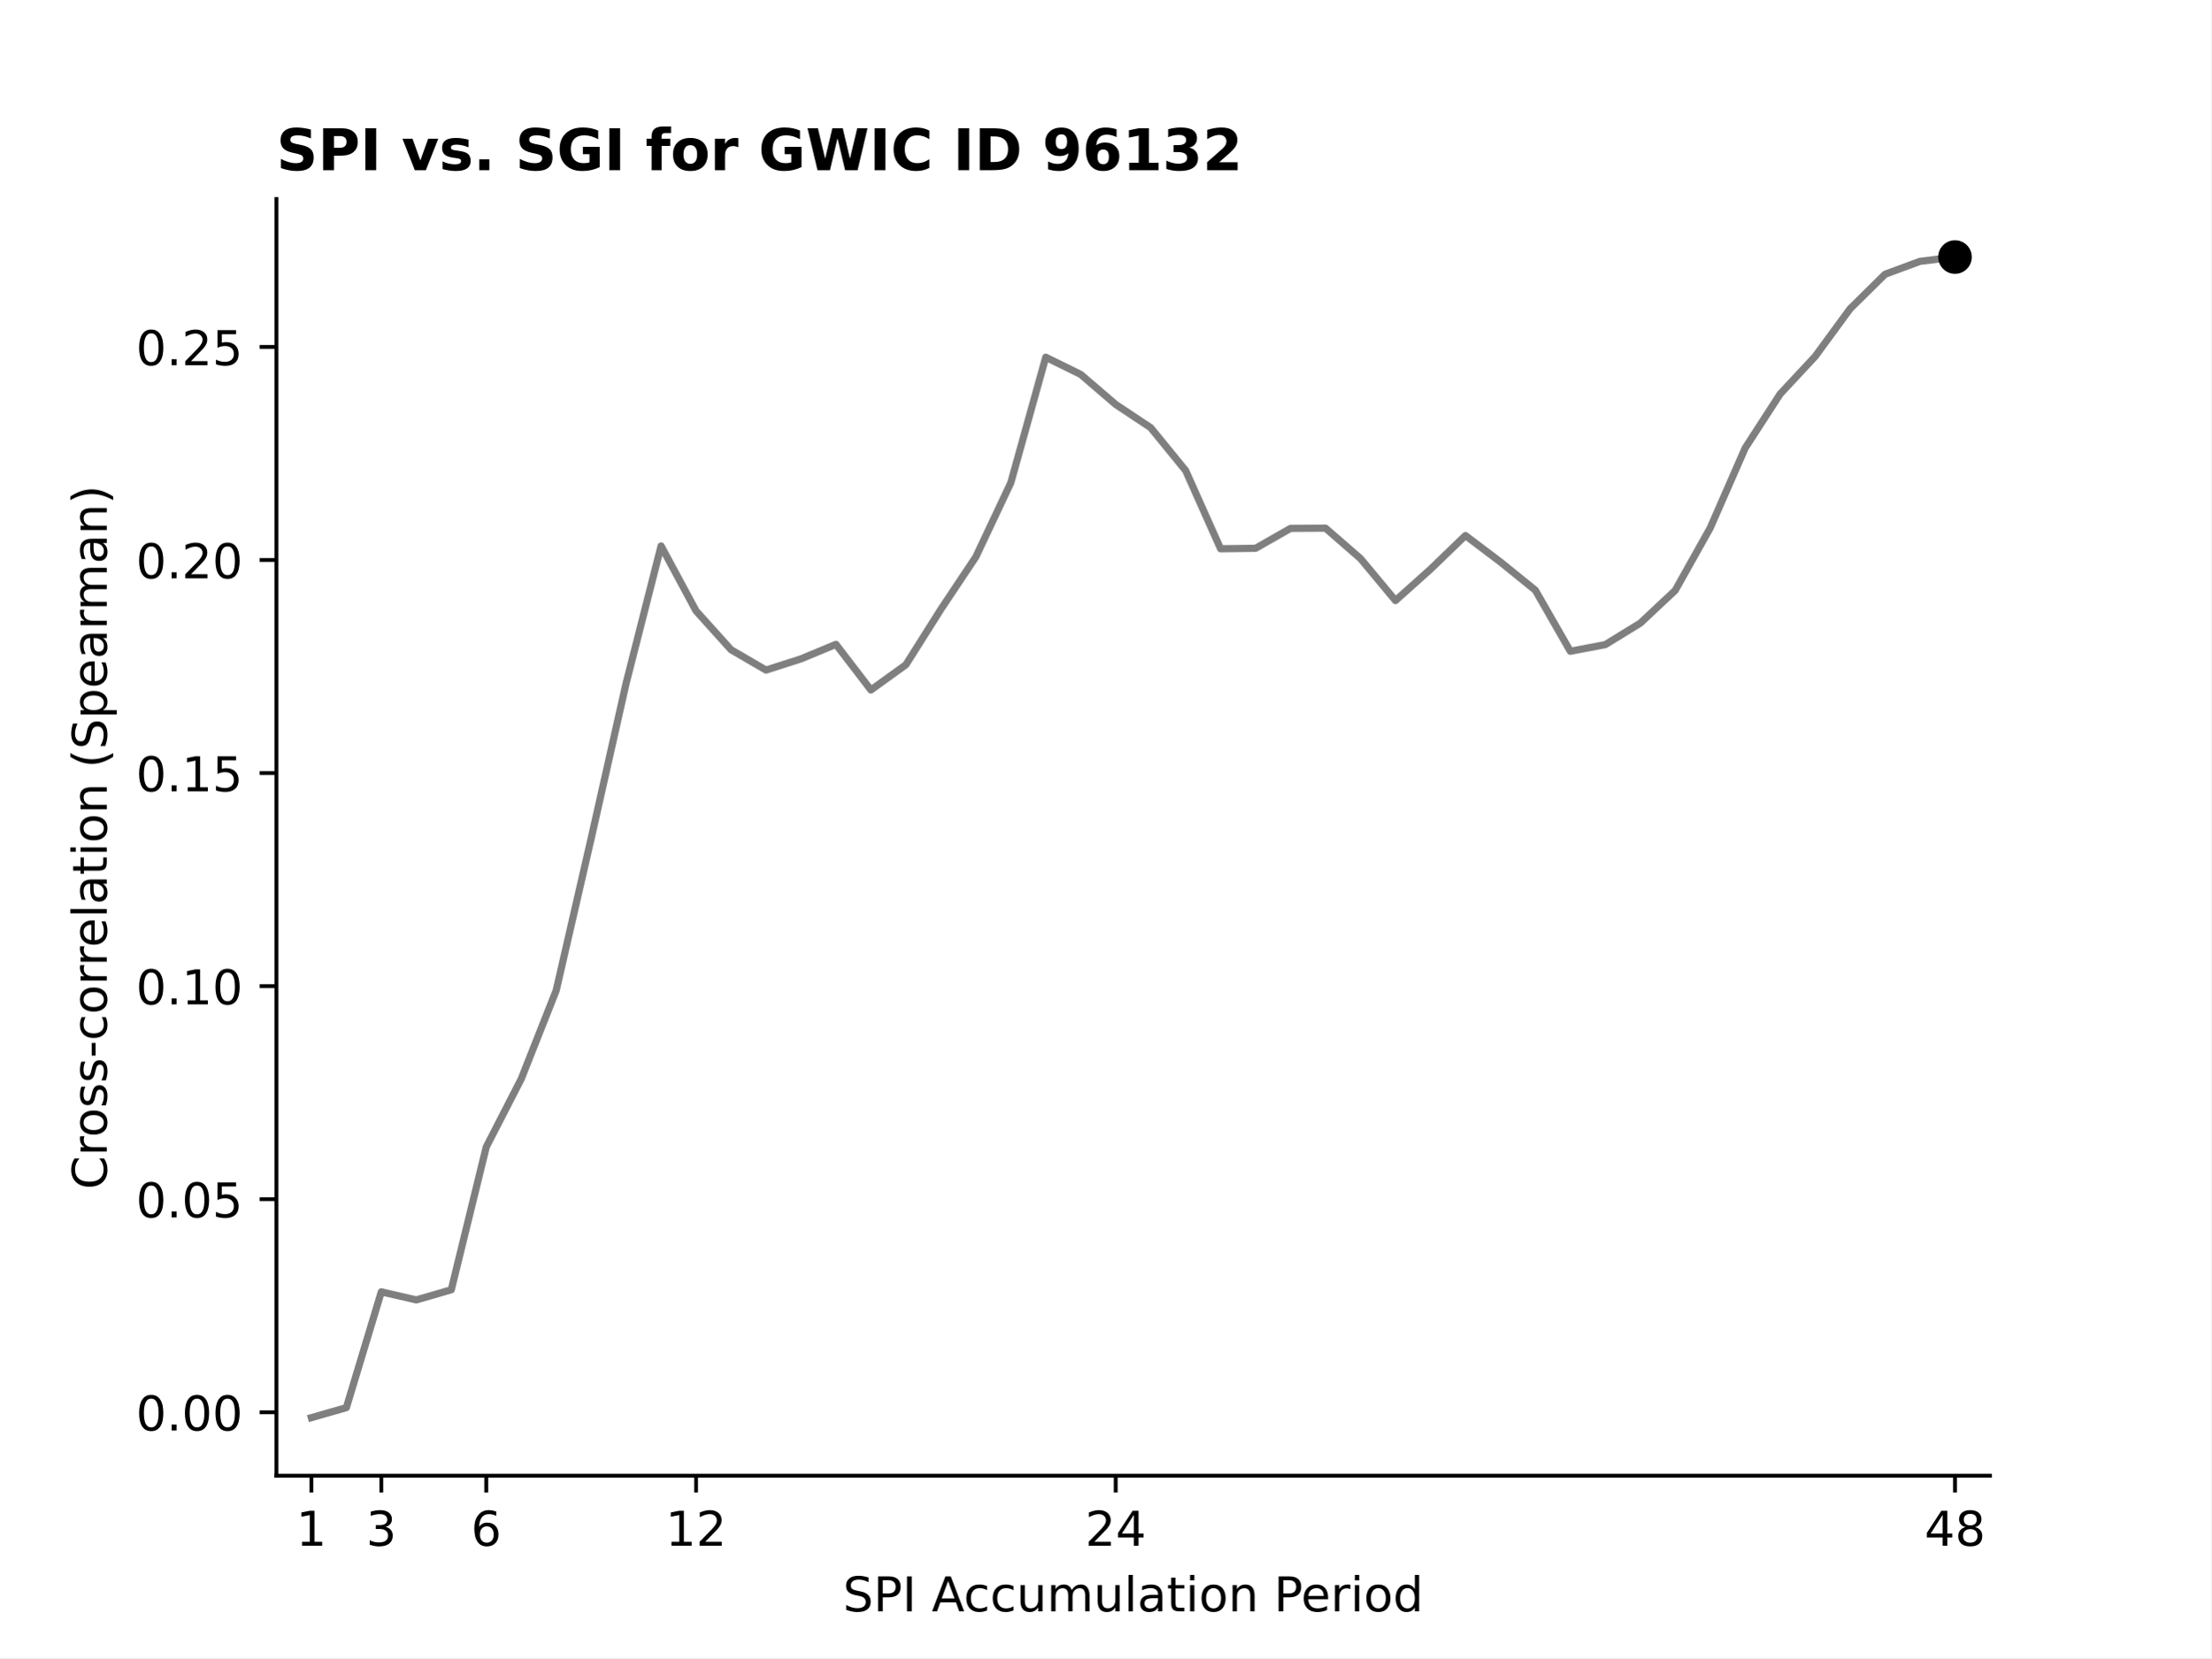
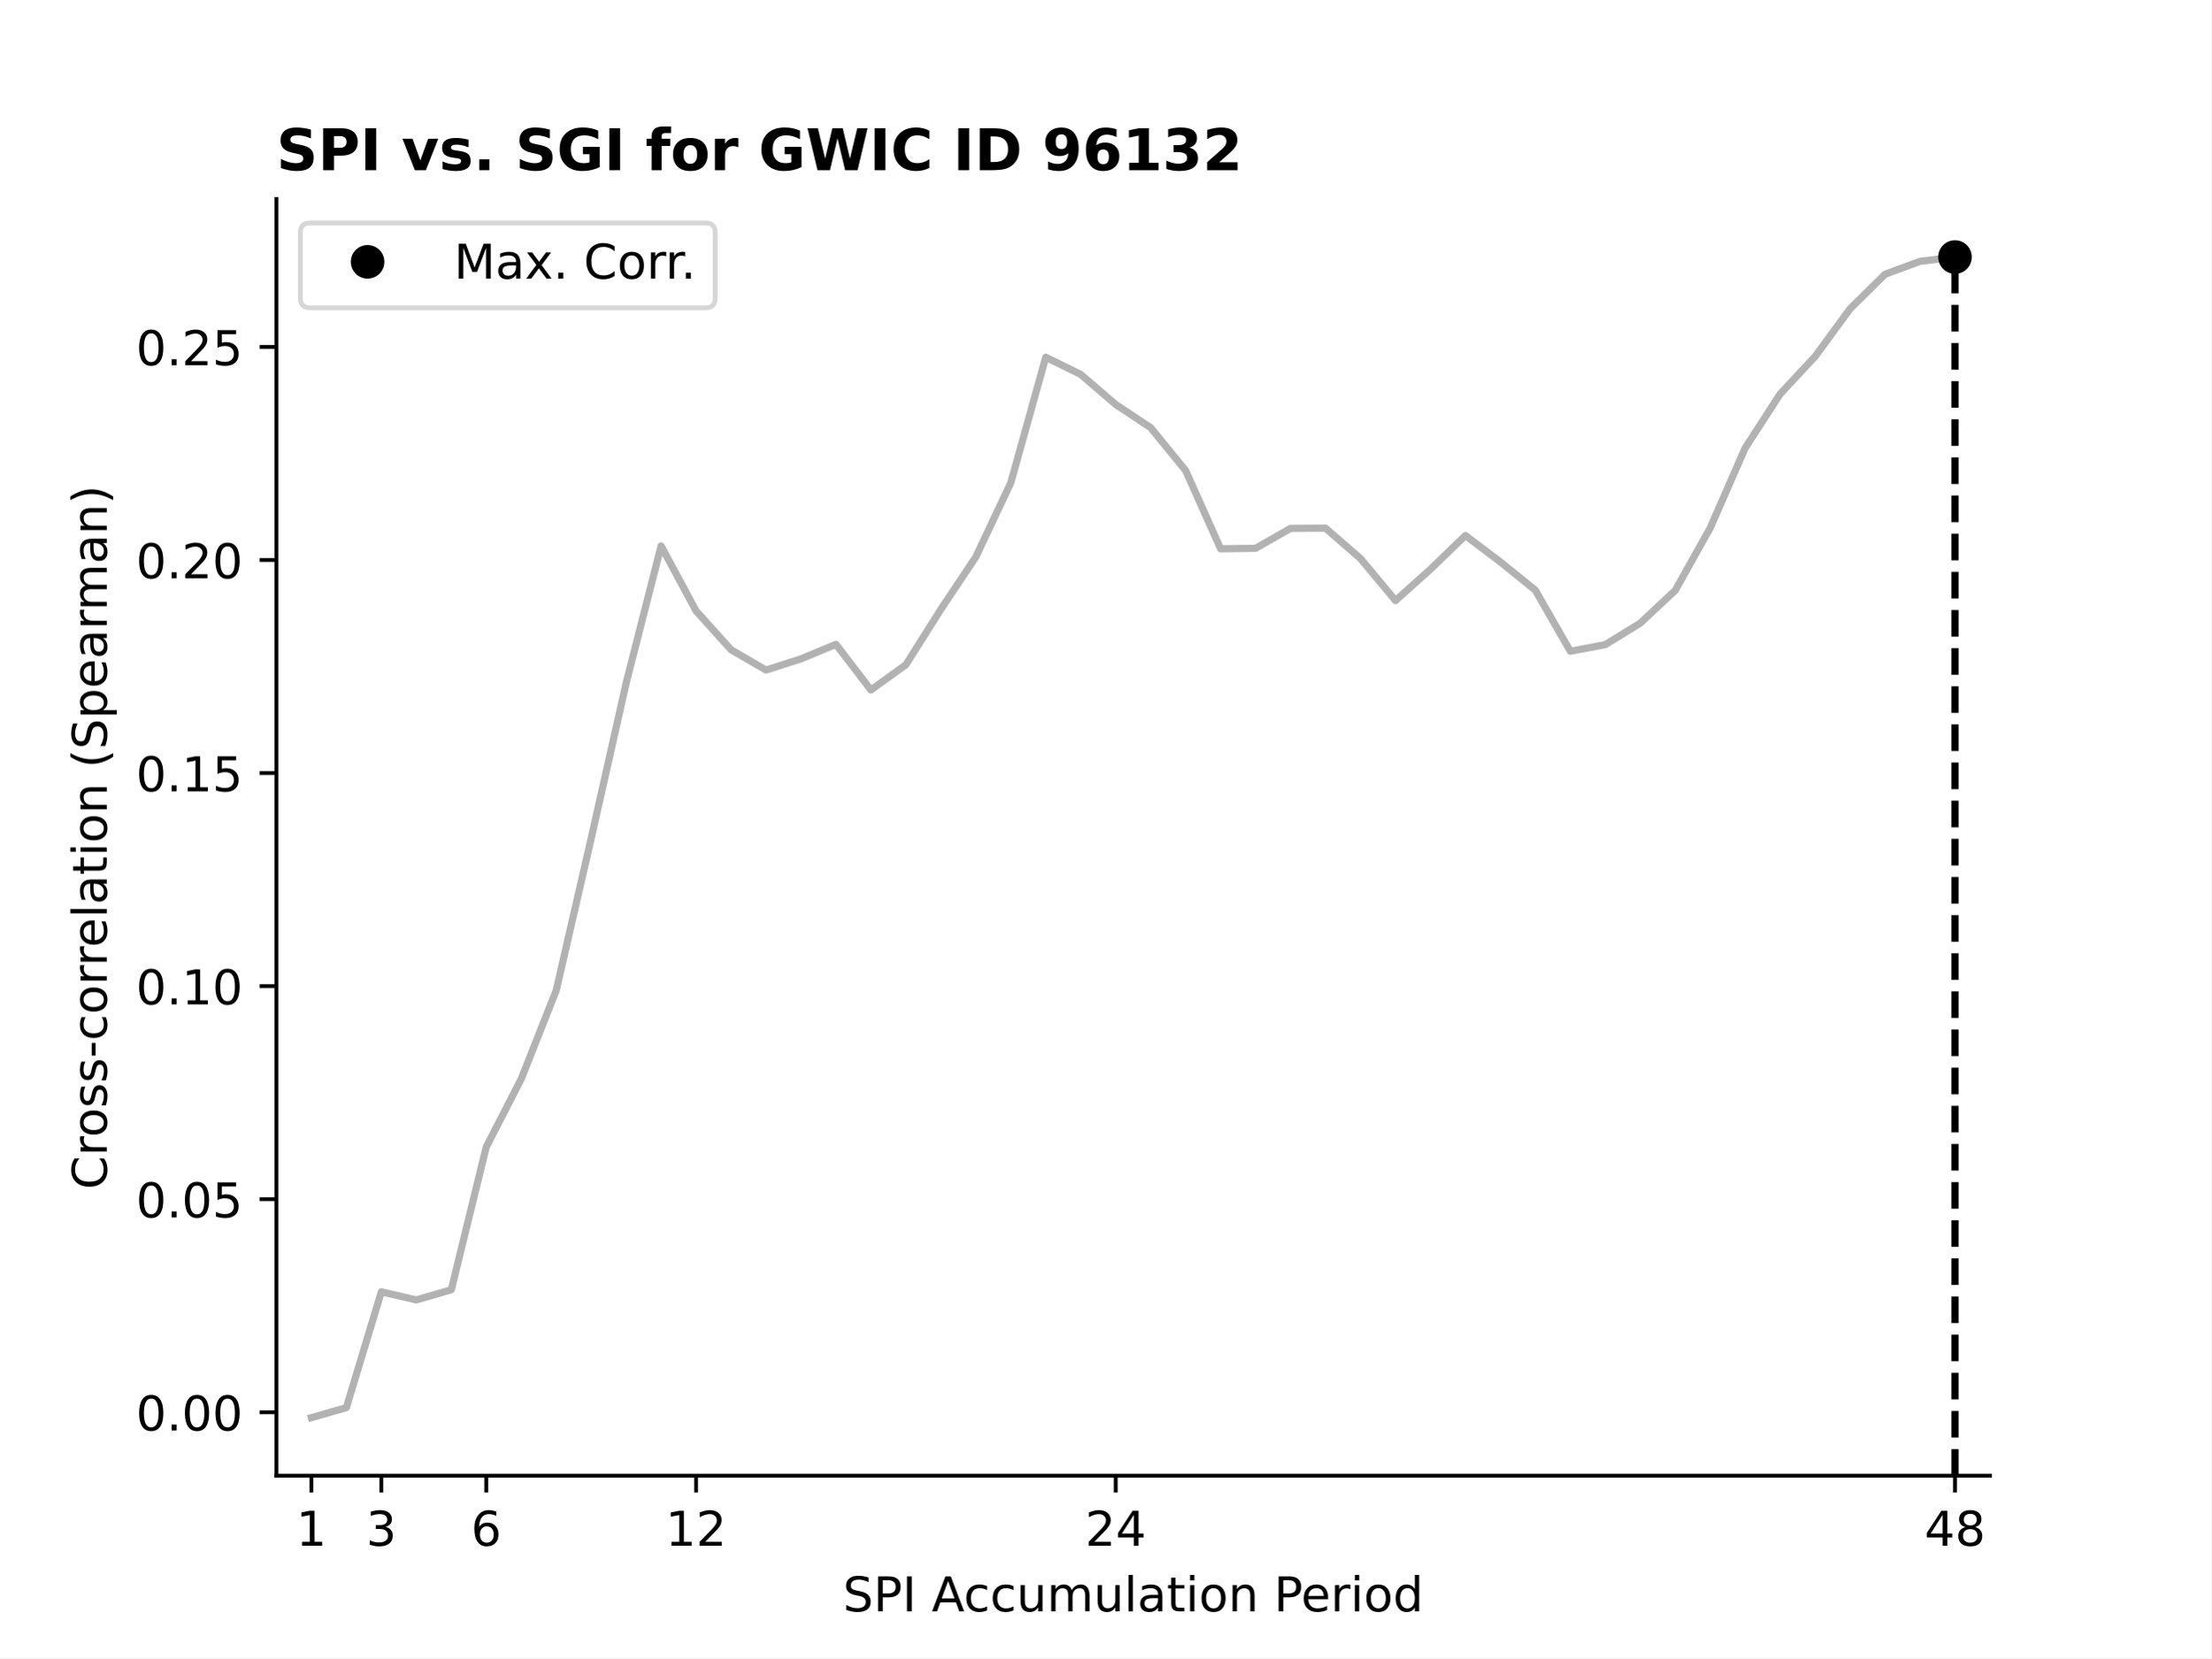
<svg xmlns="http://www.w3.org/2000/svg" xmlns:xlink="http://www.w3.org/1999/xlink" width="460.8pt" height="345.6pt" viewBox="0 0 460.8 345.6" version="1.1">
  <defs>
    <style type="text/css">*{stroke-linejoin: round; stroke-linecap: butt}</style>
  </defs>
  <g id="figure_1">
    <g id="patch_1">
      <path d="M 0 345.6  L 460.8 345.6  L 460.8 0  L 0 0  z " style="fill: #ffffff" />
    </g>
    <g id="axes_1">
      <g id="patch_2">
        <path d="M 57.6 307.584  L 414.72 307.584  L 414.72 41.472  L 57.6 41.472  z " style="fill: #ffffff" />
      </g>
      <g id="matplotlib.axis_1">
        <g id="xtick_1">
          <g id="line2d_1">
            <defs>
-               <path id="m0dec650bd5" d="M 0 0  L 0 3.5  " style="stroke: #000000; stroke-width: 0.8" />
+               <path id="mcccda0dcb3" d="M 0 0  L 0 3.5  " style="stroke: #000000; stroke-width: 0.8" />
            </defs>
            <g>
-               <use xlink:href="#m0dec650bd5" x="64.888" y="307.584" style="stroke: #000000; stroke-width: 0.8" />
+               <use xlink:href="#mcccda0dcb3" x="64.888" y="307.584" style="stroke: #000000; stroke-width: 0.8" />
            </g>
          </g>
          <g id="text_1">
            <g transform="translate(61.70691 322.1824) scale(0.1 -0.1)">
              <defs>
                <path id="DejaVuSans-31" d="M 794 531  L 1825 531  L 1825 4091  L 703 3866  L 703 4441  L 1819 4666  L 2450 4666  L 2450 531  L 3481 531  L 3481 0  L 794 0  L 794 531  z " transform="scale(0.015625)" />
              </defs>
              <use xlink:href="#DejaVuSans-31" />
            </g>
          </g>
        </g>
        <g id="xtick_2">
          <g id="line2d_2">
            <g>
-               <use xlink:href="#m0dec650bd5" x="79.464" y="307.584" style="stroke: #000000; stroke-width: 0.8" />
+               <use xlink:href="#mcccda0dcb3" x="79.464" y="307.584" style="stroke: #000000; stroke-width: 0.8" />
            </g>
          </g>
          <g id="text_2">
            <g transform="translate(76.28324 322.1824) scale(0.1 -0.1)">
              <defs>
                <path id="DejaVuSans-33" d="M 2597 2516  Q 3050 2419 3304 2112  Q 3559 1806 3559 1356  Q 3559 666 3084 287  Q 2609 -91 1734 -91  Q 1441 -91 1130 -33  Q 819 25 488 141  L 488 750  Q 750 597 1062 519  Q 1375 441 1716 441  Q 2309 441 2620 675  Q 2931 909 2931 1356  Q 2931 1769 2642 2001  Q 2353 2234 1838 2234  L 1294 2234  L 1294 2753  L 1863 2753  Q 2328 2753 2575 2939  Q 2822 3125 2822 3475  Q 2822 3834 2567 4026  Q 2313 4219 1838 4219  Q 1578 4219 1281 4162  Q 984 4106 628 3988  L 628 4550  Q 988 4650 1302 4700  Q 1616 4750 1894 4750  Q 2613 4750 3031 4423  Q 3450 4097 3450 3541  Q 3450 3153 3228 2886  Q 3006 2619 2597 2516  z " transform="scale(0.015625)" />
              </defs>
              <use xlink:href="#DejaVuSans-33" />
            </g>
          </g>
        </g>
        <g id="xtick_3">
          <g id="line2d_3">
            <g>
-               <use xlink:href="#m0dec650bd5" x="101.329" y="307.584" style="stroke: #000000; stroke-width: 0.8" />
+               <use xlink:href="#mcccda0dcb3" x="101.329" y="307.584" style="stroke: #000000; stroke-width: 0.8" />
            </g>
          </g>
          <g id="text_3">
            <g transform="translate(98.14773 322.1824) scale(0.1 -0.1)">
              <defs>
                <path id="DejaVuSans-36" d="M 2113 2584  Q 1688 2584 1439 2293  Q 1191 2003 1191 1497  Q 1191 994 1439 701  Q 1688 409 2113 409  Q 2538 409 2786 701  Q 3034 994 3034 1497  Q 3034 2003 2786 2293  Q 2538 2584 2113 2584  z M 3366 4563  L 3366 3988  Q 3128 4100 2886 4159  Q 2644 4219 2406 4219  Q 1781 4219 1451 3797  Q 1122 3375 1075 2522  Q 1259 2794 1537 2939  Q 1816 3084 2150 3084  Q 2853 3084 3261 2657  Q 3669 2231 3669 1497  Q 3669 778 3244 343  Q 2819 -91 2113 -91  Q 1303 -91 875 529  Q 447 1150 447 2328  Q 447 3434 972 4092  Q 1497 4750 2381 4750  Q 2619 4750 2861 4703  Q 3103 4656 3366 4563  z " transform="scale(0.015625)" />
              </defs>
              <use xlink:href="#DejaVuSans-36" />
            </g>
          </g>
        </g>
        <g id="xtick_4">
          <g id="line2d_4">
            <g>
-               <use xlink:href="#m0dec650bd5" x="145.058" y="307.584" style="stroke: #000000; stroke-width: 0.8" />
+               <use xlink:href="#mcccda0dcb3" x="145.058" y="307.584" style="stroke: #000000; stroke-width: 0.8" />
            </g>
          </g>
          <g id="text_4">
            <g transform="translate(138.6955 322.1824) scale(0.1 -0.1)">
              <defs>
                <path id="DejaVuSans-32" d="M 1228 531  L 3431 531  L 3431 0  L 469 0  L 469 531  Q 828 903 1448 1529  Q 2069 2156 2228 2338  Q 2531 2678 2651 2914  Q 2772 3150 2772 3378  Q 2772 3750 2511 3984  Q 2250 4219 1831 4219  Q 1534 4219 1204 4116  Q 875 4013 500 3803  L 500 4441  Q 881 4594 1212 4672  Q 1544 4750 1819 4750  Q 2544 4750 2975 4387  Q 3406 4025 3406 3419  Q 3406 3131 3298 2873  Q 3191 2616 2906 2266  Q 2828 2175 2409 1742  Q 1991 1309 1228 531  z " transform="scale(0.015625)" />
              </defs>
              <use xlink:href="#DejaVuSans-31" />
              <use xlink:href="#DejaVuSans-32" x="63.623" />
            </g>
          </g>
        </g>
        <g id="xtick_5">
          <g id="line2d_5">
            <g>
-               <use xlink:href="#m0dec650bd5" x="232.516" y="307.584" style="stroke: #000000; stroke-width: 0.8" />
+               <use xlink:href="#mcccda0dcb3" x="232.516" y="307.584" style="stroke: #000000; stroke-width: 0.8" />
            </g>
          </g>
          <g id="text_5">
            <g transform="translate(226.1534 322.1824) scale(0.1 -0.1)">
              <defs>
                <path id="DejaVuSans-34" d="M 2419 4116  L 825 1625  L 2419 1625  L 2419 4116  z M 2253 4666  L 3047 4666  L 3047 1625  L 3713 1625  L 3713 1100  L 3047 1100  L 3047 0  L 2419 0  L 2419 1100  L 313 1100  L 313 1709  L 2253 4666  z " transform="scale(0.015625)" />
              </defs>
              <use xlink:href="#DejaVuSans-32" />
              <use xlink:href="#DejaVuSans-34" x="63.623" />
            </g>
          </g>
        </g>
        <g id="xtick_6">
          <g id="line2d_6">
            <g>
-               <use xlink:href="#m0dec650bd5" x="407.432" y="307.584" style="stroke: #000000; stroke-width: 0.8" />
+               <use xlink:href="#mcccda0dcb3" x="407.432" y="307.584" style="stroke: #000000; stroke-width: 0.8" />
            </g>
          </g>
          <g id="text_6">
            <g transform="translate(401.0693 322.1824) scale(0.1 -0.1)">
              <defs>
                <path id="DejaVuSans-38" d="M 2034 2216  Q 1584 2216 1326 1975  Q 1069 1734 1069 1313  Q 1069 891 1326 650  Q 1584 409 2034 409  Q 2484 409 2743 651  Q 3003 894 3003 1313  Q 3003 1734 2745 1975  Q 2488 2216 2034 2216  z M 1403 2484  Q 997 2584 770 2862  Q 544 3141 544 3541  Q 544 4100 942 4425  Q 1341 4750 2034 4750  Q 2731 4750 3128 4425  Q 3525 4100 3525 3541  Q 3525 3141 3298 2862  Q 3072 2584 2669 2484  Q 3125 2378 3379 2068  Q 3634 1759 3634 1313  Q 3634 634 3220 271  Q 2806 -91 2034 -91  Q 1263 -91 848 271  Q 434 634 434 1313  Q 434 1759 690 2068  Q 947 2378 1403 2484  z M 1172 3481  Q 1172 3119 1398 2916  Q 1625 2713 2034 2713  Q 2441 2713 2670 2916  Q 2900 3119 2900 3481  Q 2900 3844 2670 4047  Q 2441 4250 2034 4250  Q 1625 4250 1398 4047  Q 1172 3844 1172 3481  z " transform="scale(0.015625)" />
              </defs>
              <use xlink:href="#DejaVuSans-34" />
              <use xlink:href="#DejaVuSans-38" x="63.623" />
            </g>
          </g>
        </g>
        <g id="text_7">
          <g transform="translate(175.66 335.8606) scale(0.1 -0.1)">
            <defs>
              <path id="DejaVuSans-53" d="M 3425 4513  L 3425 3897  Q 3066 4069 2747 4153  Q 2428 4238 2131 4238  Q 1616 4238 1336 4038  Q 1056 3838 1056 3469  Q 1056 3159 1242 3001  Q 1428 2844 1947 2747  L 2328 2669  Q 3034 2534 3370 2195  Q 3706 1856 3706 1288  Q 3706 609 3251 259  Q 2797 -91 1919 -91  Q 1588 -91 1214 -16  Q 841 59 441 206  L 441 856  Q 825 641 1194 531  Q 1563 422 1919 422  Q 2459 422 2753 634  Q 3047 847 3047 1241  Q 3047 1584 2836 1778  Q 2625 1972 2144 2069  L 1759 2144  Q 1053 2284 737 2584  Q 422 2884 422 3419  Q 422 4038 858 4394  Q 1294 4750 2059 4750  Q 2388 4750 2728 4690  Q 3069 4631 3425 4513  z " transform="scale(0.015625)" />
              <path id="DejaVuSans-50" d="M 1259 4147  L 1259 2394  L 2053 2394  Q 2494 2394 2734 2622  Q 2975 2850 2975 3272  Q 2975 3691 2734 3919  Q 2494 4147 2053 4147  L 1259 4147  z M 628 4666  L 2053 4666  Q 2838 4666 3239 4311  Q 3641 3956 3641 3272  Q 3641 2581 3239 2228  Q 2838 1875 2053 1875  L 1259 1875  L 1259 0  L 628 0  L 628 4666  z " transform="scale(0.015625)" />
              <path id="DejaVuSans-49" d="M 628 4666  L 1259 4666  L 1259 0  L 628 0  L 628 4666  z " transform="scale(0.015625)" />
              <path id="DejaVuSans-20" transform="scale(0.015625)" />
              <path id="DejaVuSans-41" d="M 2188 4044  L 1331 1722  L 3047 1722  L 2188 4044  z M 1831 4666  L 2547 4666  L 4325 0  L 3669 0  L 3244 1197  L 1141 1197  L 716 0  L 50 0  L 1831 4666  z " transform="scale(0.015625)" />
              <path id="DejaVuSans-63" d="M 3122 3366  L 3122 2828  Q 2878 2963 2633 3030  Q 2388 3097 2138 3097  Q 1578 3097 1268 2742  Q 959 2388 959 1747  Q 959 1106 1268 751  Q 1578 397 2138 397  Q 2388 397 2633 464  Q 2878 531 3122 666  L 3122 134  Q 2881 22 2623 -34  Q 2366 -91 2075 -91  Q 1284 -91 818 406  Q 353 903 353 1747  Q 353 2603 823 3093  Q 1294 3584 2113 3584  Q 2378 3584 2631 3529  Q 2884 3475 3122 3366  z " transform="scale(0.015625)" />
              <path id="DejaVuSans-75" d="M 544 1381  L 544 3500  L 1119 3500  L 1119 1403  Q 1119 906 1312 657  Q 1506 409 1894 409  Q 2359 409 2629 706  Q 2900 1003 2900 1516  L 2900 3500  L 3475 3500  L 3475 0  L 2900 0  L 2900 538  Q 2691 219 2414 64  Q 2138 -91 1772 -91  Q 1169 -91 856 284  Q 544 659 544 1381  z M 1991 3584  L 1991 3584  z " transform="scale(0.015625)" />
              <path id="DejaVuSans-6d" d="M 3328 2828  Q 3544 3216 3844 3400  Q 4144 3584 4550 3584  Q 5097 3584 5394 3201  Q 5691 2819 5691 2113  L 5691 0  L 5113 0  L 5113 2094  Q 5113 2597 4934 2840  Q 4756 3084 4391 3084  Q 3944 3084 3684 2787  Q 3425 2491 3425 1978  L 3425 0  L 2847 0  L 2847 2094  Q 2847 2600 2669 2842  Q 2491 3084 2119 3084  Q 1678 3084 1418 2786  Q 1159 2488 1159 1978  L 1159 0  L 581 0  L 581 3500  L 1159 3500  L 1159 2956  Q 1356 3278 1631 3431  Q 1906 3584 2284 3584  Q 2666 3584 2933 3390  Q 3200 3197 3328 2828  z " transform="scale(0.015625)" />
              <path id="DejaVuSans-6c" d="M 603 4863  L 1178 4863  L 1178 0  L 603 0  L 603 4863  z " transform="scale(0.015625)" />
              <path id="DejaVuSans-61" d="M 2194 1759  Q 1497 1759 1228 1600  Q 959 1441 959 1056  Q 959 750 1161 570  Q 1363 391 1709 391  Q 2188 391 2477 730  Q 2766 1069 2766 1631  L 2766 1759  L 2194 1759  z M 3341 1997  L 3341 0  L 2766 0  L 2766 531  Q 2569 213 2275 61  Q 1981 -91 1556 -91  Q 1019 -91 701 211  Q 384 513 384 1019  Q 384 1609 779 1909  Q 1175 2209 1959 2209  L 2766 2209  L 2766 2266  Q 2766 2663 2505 2880  Q 2244 3097 1772 3097  Q 1472 3097 1187 3025  Q 903 2953 641 2809  L 641 3341  Q 956 3463 1253 3523  Q 1550 3584 1831 3584  Q 2591 3584 2966 3190  Q 3341 2797 3341 1997  z " transform="scale(0.015625)" />
              <path id="DejaVuSans-74" d="M 1172 4494  L 1172 3500  L 2356 3500  L 2356 3053  L 1172 3053  L 1172 1153  Q 1172 725 1289 603  Q 1406 481 1766 481  L 2356 481  L 2356 0  L 1766 0  Q 1100 0 847 248  Q 594 497 594 1153  L 594 3053  L 172 3053  L 172 3500  L 594 3500  L 594 4494  L 1172 4494  z " transform="scale(0.015625)" />
              <path id="DejaVuSans-69" d="M 603 3500  L 1178 3500  L 1178 0  L 603 0  L 603 3500  z M 603 4863  L 1178 4863  L 1178 4134  L 603 4134  L 603 4863  z " transform="scale(0.015625)" />
              <path id="DejaVuSans-6f" d="M 1959 3097  Q 1497 3097 1228 2736  Q 959 2375 959 1747  Q 959 1119 1226 758  Q 1494 397 1959 397  Q 2419 397 2687 759  Q 2956 1122 2956 1747  Q 2956 2369 2687 2733  Q 2419 3097 1959 3097  z M 1959 3584  Q 2709 3584 3137 3096  Q 3566 2609 3566 1747  Q 3566 888 3137 398  Q 2709 -91 1959 -91  Q 1206 -91 779 398  Q 353 888 353 1747  Q 353 2609 779 3096  Q 1206 3584 1959 3584  z " transform="scale(0.015625)" />
              <path id="DejaVuSans-6e" d="M 3513 2113  L 3513 0  L 2938 0  L 2938 2094  Q 2938 2591 2744 2837  Q 2550 3084 2163 3084  Q 1697 3084 1428 2787  Q 1159 2491 1159 1978  L 1159 0  L 581 0  L 581 3500  L 1159 3500  L 1159 2956  Q 1366 3272 1645 3428  Q 1925 3584 2291 3584  Q 2894 3584 3203 3211  Q 3513 2838 3513 2113  z " transform="scale(0.015625)" />
              <path id="DejaVuSans-65" d="M 3597 1894  L 3597 1613  L 953 1613  Q 991 1019 1311 708  Q 1631 397 2203 397  Q 2534 397 2845 478  Q 3156 559 3463 722  L 3463 178  Q 3153 47 2828 -22  Q 2503 -91 2169 -91  Q 1331 -91 842 396  Q 353 884 353 1716  Q 353 2575 817 3079  Q 1281 3584 2069 3584  Q 2775 3584 3186 3129  Q 3597 2675 3597 1894  z M 3022 2063  Q 3016 2534 2758 2815  Q 2500 3097 2075 3097  Q 1594 3097 1305 2825  Q 1016 2553 972 2059  L 3022 2063  z " transform="scale(0.015625)" />
              <path id="DejaVuSans-72" d="M 2631 2963  Q 2534 3019 2420 3045  Q 2306 3072 2169 3072  Q 1681 3072 1420 2755  Q 1159 2438 1159 1844  L 1159 0  L 581 0  L 581 3500  L 1159 3500  L 1159 2956  Q 1341 3275 1631 3429  Q 1922 3584 2338 3584  Q 2397 3584 2469 3576  Q 2541 3569 2628 3553  L 2631 2963  z " transform="scale(0.015625)" />
              <path id="DejaVuSans-64" d="M 2906 2969  L 2906 4863  L 3481 4863  L 3481 0  L 2906 0  L 2906 525  Q 2725 213 2448 61  Q 2172 -91 1784 -91  Q 1150 -91 751 415  Q 353 922 353 1747  Q 353 2572 751 3078  Q 1150 3584 1784 3584  Q 2172 3584 2448 3432  Q 2725 3281 2906 2969  z M 947 1747  Q 947 1113 1208 752  Q 1469 391 1925 391  Q 2381 391 2643 752  Q 2906 1113 2906 1747  Q 2906 2381 2643 2742  Q 2381 3103 1925 3103  Q 1469 3103 1208 2742  Q 947 2381 947 1747  z " transform="scale(0.015625)" />
            </defs>
            <use xlink:href="#DejaVuSans-53" />
            <use xlink:href="#DejaVuSans-50" x="63.477" />
            <use xlink:href="#DejaVuSans-49" x="123.779" />
            <use xlink:href="#DejaVuSans-20" x="153.271" />
            <use xlink:href="#DejaVuSans-41" x="185.059" />
            <use xlink:href="#DejaVuSans-63" x="251.717" />
            <use xlink:href="#DejaVuSans-63" x="306.697" />
            <use xlink:href="#DejaVuSans-75" x="361.678" />
            <use xlink:href="#DejaVuSans-6d" x="425.057" />
            <use xlink:href="#DejaVuSans-75" x="522.469" />
            <use xlink:href="#DejaVuSans-6c" x="585.848" />
            <use xlink:href="#DejaVuSans-61" x="613.631" />
            <use xlink:href="#DejaVuSans-74" x="674.91" />
            <use xlink:href="#DejaVuSans-69" x="714.119" />
            <use xlink:href="#DejaVuSans-6f" x="741.902" />
            <use xlink:href="#DejaVuSans-6e" x="803.084" />
            <use xlink:href="#DejaVuSans-20" x="866.463" />
            <use xlink:href="#DejaVuSans-50" x="898.25" />
            <use xlink:href="#DejaVuSans-65" x="954.928" />
            <use xlink:href="#DejaVuSans-72" x="1016.451" />
            <use xlink:href="#DejaVuSans-69" x="1057.564" />
            <use xlink:href="#DejaVuSans-6f" x="1085.348" />
            <use xlink:href="#DejaVuSans-64" x="1146.529" />
          </g>
        </g>
      </g>
      <g id="matplotlib.axis_2">
        <g id="ytick_1">
          <g id="line2d_7">
            <defs>
-               <path id="m63ec64e3d0" d="M 0 0  L -3.5 0  " style="stroke: #000000; stroke-width: 0.8" />
+               <path id="m517b886224" d="M 0 0  L -3.5 0  " style="stroke: #000000; stroke-width: 0.8" />
            </defs>
            <g>
-               <use xlink:href="#m63ec64e3d0" x="57.6" y="294.362" style="stroke: #000000; stroke-width: 0.8" />
+               <use xlink:href="#m517b886224" x="57.6" y="294.362" style="stroke: #000000; stroke-width: 0.8" />
            </g>
          </g>
          <g id="text_8">
            <g transform="translate(28.33438 298.1608) scale(0.1 -0.1)">
              <defs>
                <path id="DejaVuSans-30" d="M 2034 4250  Q 1547 4250 1301 3770  Q 1056 3291 1056 2328  Q 1056 1369 1301 889  Q 1547 409 2034 409  Q 2525 409 2770 889  Q 3016 1369 3016 2328  Q 3016 3291 2770 3770  Q 2525 4250 2034 4250  z M 2034 4750  Q 2819 4750 3233 4129  Q 3647 3509 3647 2328  Q 3647 1150 3233 529  Q 2819 -91 2034 -91  Q 1250 -91 836 529  Q 422 1150 422 2328  Q 422 3509 836 4129  Q 1250 4750 2034 4750  z " transform="scale(0.015625)" />
                <path id="DejaVuSans-2e" d="M 684 794  L 1344 794  L 1344 0  L 684 0  L 684 794  z " transform="scale(0.015625)" />
              </defs>
              <use xlink:href="#DejaVuSans-30" />
              <use xlink:href="#DejaVuSans-2e" x="63.623" />
              <use xlink:href="#DejaVuSans-30" x="95.41" />
              <use xlink:href="#DejaVuSans-30" x="159.033" />
            </g>
          </g>
        </g>
        <g id="ytick_2">
          <g id="line2d_8">
            <g>
-               <use xlink:href="#m63ec64e3d0" x="57.6" y="249.951" style="stroke: #000000; stroke-width: 0.8" />
+               <use xlink:href="#m517b886224" x="57.6" y="249.951" style="stroke: #000000; stroke-width: 0.8" />
            </g>
          </g>
          <g id="text_9">
            <g transform="translate(28.33438 253.7504) scale(0.1 -0.1)">
              <defs>
                <path id="DejaVuSans-35" d="M 691 4666  L 3169 4666  L 3169 4134  L 1269 4134  L 1269 2991  Q 1406 3038 1543 3061  Q 1681 3084 1819 3084  Q 2600 3084 3056 2656  Q 3513 2228 3513 1497  Q 3513 744 3044 326  Q 2575 -91 1722 -91  Q 1428 -91 1123 -41  Q 819 9 494 109  L 494 744  Q 775 591 1075 516  Q 1375 441 1709 441  Q 2250 441 2565 725  Q 2881 1009 2881 1497  Q 2881 1984 2565 2268  Q 2250 2553 1709 2553  Q 1456 2553 1204 2497  Q 953 2441 691 2322  L 691 4666  z " transform="scale(0.015625)" />
              </defs>
              <use xlink:href="#DejaVuSans-30" />
              <use xlink:href="#DejaVuSans-2e" x="63.623" />
              <use xlink:href="#DejaVuSans-30" x="95.41" />
              <use xlink:href="#DejaVuSans-35" x="159.033" />
            </g>
          </g>
        </g>
        <g id="ytick_3">
          <g id="line2d_9">
            <g>
-               <use xlink:href="#m63ec64e3d0" x="57.6" y="205.541" style="stroke: #000000; stroke-width: 0.8" />
+               <use xlink:href="#m517b886224" x="57.6" y="205.541" style="stroke: #000000; stroke-width: 0.8" />
            </g>
          </g>
          <g id="text_10">
            <g transform="translate(28.33438 209.3399) scale(0.1 -0.1)">
              <use xlink:href="#DejaVuSans-30" />
              <use xlink:href="#DejaVuSans-2e" x="63.623" />
              <use xlink:href="#DejaVuSans-31" x="95.41" />
              <use xlink:href="#DejaVuSans-30" x="159.033" />
            </g>
          </g>
        </g>
        <g id="ytick_4">
          <g id="line2d_10">
            <g>
-               <use xlink:href="#m63ec64e3d0" x="57.6" y="161.13" style="stroke: #000000; stroke-width: 0.8" />
+               <use xlink:href="#m517b886224" x="57.6" y="161.13" style="stroke: #000000; stroke-width: 0.8" />
            </g>
          </g>
          <g id="text_11">
            <g transform="translate(28.33438 164.9294) scale(0.1 -0.1)">
              <use xlink:href="#DejaVuSans-30" />
              <use xlink:href="#DejaVuSans-2e" x="63.623" />
              <use xlink:href="#DejaVuSans-31" x="95.41" />
              <use xlink:href="#DejaVuSans-35" x="159.033" />
            </g>
          </g>
        </g>
        <g id="ytick_5">
          <g id="line2d_11">
            <g>
-               <use xlink:href="#m63ec64e3d0" x="57.6" y="116.72" style="stroke: #000000; stroke-width: 0.8" />
+               <use xlink:href="#m517b886224" x="57.6" y="116.72" style="stroke: #000000; stroke-width: 0.8" />
            </g>
          </g>
          <g id="text_12">
            <g transform="translate(28.33438 120.5189) scale(0.1 -0.1)">
              <use xlink:href="#DejaVuSans-30" />
              <use xlink:href="#DejaVuSans-2e" x="63.623" />
              <use xlink:href="#DejaVuSans-32" x="95.41" />
              <use xlink:href="#DejaVuSans-30" x="159.033" />
            </g>
          </g>
        </g>
        <g id="ytick_6">
          <g id="line2d_12">
            <g>
-               <use xlink:href="#m63ec64e3d0" x="57.6" y="72.309" style="stroke: #000000; stroke-width: 0.8" />
+               <use xlink:href="#m517b886224" x="57.6" y="72.309" style="stroke: #000000; stroke-width: 0.8" />
            </g>
          </g>
          <g id="text_13">
            <g transform="translate(28.33438 76.10848) scale(0.1 -0.1)">
              <use xlink:href="#DejaVuSans-30" />
              <use xlink:href="#DejaVuSans-2e" x="63.623" />
              <use xlink:href="#DejaVuSans-32" x="95.41" />
              <use xlink:href="#DejaVuSans-35" x="159.033" />
            </g>
          </g>
        </g>
        <g id="text_14">
          <g transform="translate(22.25469 247.9124) rotate(-90) scale(0.1 -0.1)">
            <defs>
              <path id="DejaVuSans-43" d="M 4122 4306  L 4122 3641  Q 3803 3938 3442 4084  Q 3081 4231 2675 4231  Q 1875 4231 1450 3742  Q 1025 3253 1025 2328  Q 1025 1406 1450 917  Q 1875 428 2675 428  Q 3081 428 3442 575  Q 3803 722 4122 1019  L 4122 359  Q 3791 134 3420 21  Q 3050 -91 2638 -91  Q 1578 -91 968 557  Q 359 1206 359 2328  Q 359 3453 968 4101  Q 1578 4750 2638 4750  Q 3056 4750 3426 4639  Q 3797 4528 4122 4306  z " transform="scale(0.015625)" />
              <path id="DejaVuSans-73" d="M 2834 3397  L 2834 2853  Q 2591 2978 2328 3040  Q 2066 3103 1784 3103  Q 1356 3103 1142 2972  Q 928 2841 928 2578  Q 928 2378 1081 2264  Q 1234 2150 1697 2047  L 1894 2003  Q 2506 1872 2764 1633  Q 3022 1394 3022 966  Q 3022 478 2636 193  Q 2250 -91 1575 -91  Q 1294 -91 989 -36  Q 684 19 347 128  L 347 722  Q 666 556 975 473  Q 1284 391 1588 391  Q 1994 391 2212 530  Q 2431 669 2431 922  Q 2431 1156 2273 1281  Q 2116 1406 1581 1522  L 1381 1569  Q 847 1681 609 1914  Q 372 2147 372 2553  Q 372 3047 722 3315  Q 1072 3584 1716 3584  Q 2034 3584 2315 3537  Q 2597 3491 2834 3397  z " transform="scale(0.015625)" />
              <path id="DejaVuSans-2d" d="M 313 2009  L 1997 2009  L 1997 1497  L 313 1497  L 313 2009  z " transform="scale(0.015625)" />
              <path id="DejaVuSans-28" d="M 1984 4856  Q 1566 4138 1362 3434  Q 1159 2731 1159 2009  Q 1159 1288 1364 580  Q 1569 -128 1984 -844  L 1484 -844  Q 1016 -109 783 600  Q 550 1309 550 2009  Q 550 2706 781 3412  Q 1013 4119 1484 4856  L 1984 4856  z " transform="scale(0.015625)" />
              <path id="DejaVuSans-70" d="M 1159 525  L 1159 -1331  L 581 -1331  L 581 3500  L 1159 3500  L 1159 2969  Q 1341 3281 1617 3432  Q 1894 3584 2278 3584  Q 2916 3584 3314 3078  Q 3713 2572 3713 1747  Q 3713 922 3314 415  Q 2916 -91 2278 -91  Q 1894 -91 1617 61  Q 1341 213 1159 525  z M 3116 1747  Q 3116 2381 2855 2742  Q 2594 3103 2138 3103  Q 1681 3103 1420 2742  Q 1159 2381 1159 1747  Q 1159 1113 1420 752  Q 1681 391 2138 391  Q 2594 391 2855 752  Q 3116 1113 3116 1747  z " transform="scale(0.015625)" />
              <path id="DejaVuSans-29" d="M 513 4856  L 1013 4856  Q 1481 4119 1714 3412  Q 1947 2706 1947 2009  Q 1947 1309 1714 600  Q 1481 -109 1013 -844  L 513 -844  Q 928 -128 1133 580  Q 1338 1288 1338 2009  Q 1338 2731 1133 3434  Q 928 4138 513 4856  z " transform="scale(0.015625)" />
            </defs>
            <use xlink:href="#DejaVuSans-43" />
            <use xlink:href="#DejaVuSans-72" x="69.824" />
            <use xlink:href="#DejaVuSans-6f" x="108.688" />
            <use xlink:href="#DejaVuSans-73" x="169.869" />
            <use xlink:href="#DejaVuSans-73" x="221.969" />
            <use xlink:href="#DejaVuSans-2d" x="274.068" />
            <use xlink:href="#DejaVuSans-63" x="310.152" />
            <use xlink:href="#DejaVuSans-6f" x="365.133" />
            <use xlink:href="#DejaVuSans-72" x="426.314" />
            <use xlink:href="#DejaVuSans-72" x="465.678" />
            <use xlink:href="#DejaVuSans-65" x="504.541" />
            <use xlink:href="#DejaVuSans-6c" x="566.064" />
            <use xlink:href="#DejaVuSans-61" x="593.848" />
            <use xlink:href="#DejaVuSans-74" x="655.127" />
            <use xlink:href="#DejaVuSans-69" x="694.336" />
            <use xlink:href="#DejaVuSans-6f" x="722.119" />
            <use xlink:href="#DejaVuSans-6e" x="783.301" />
            <use xlink:href="#DejaVuSans-20" x="846.68" />
            <use xlink:href="#DejaVuSans-28" x="878.467" />
            <use xlink:href="#DejaVuSans-53" x="917.48" />
            <use xlink:href="#DejaVuSans-70" x="980.957" />
            <use xlink:href="#DejaVuSans-65" x="1044.434" />
            <use xlink:href="#DejaVuSans-61" x="1105.957" />
            <use xlink:href="#DejaVuSans-72" x="1167.236" />
            <use xlink:href="#DejaVuSans-6d" x="1206.6" />
            <use xlink:href="#DejaVuSans-61" x="1304.012" />
            <use xlink:href="#DejaVuSans-6e" x="1365.291" />
            <use xlink:href="#DejaVuSans-29" x="1428.67" />
          </g>
        </g>
      </g>
      <g id="line2d_13">
-         <path d="M 64.888 295.488  L 72.176 293.398  L 79.464 269.261  L 86.753 270.946  L 94.041 268.831  L 101.329 239.07  L 108.617 224.89  L 115.905 206.45  L 123.193 174.764  L 130.482 142.396  L 137.77 113.79  L 145.058 127.326  L 152.346 135.417  L 159.634 139.661  L 166.922 137.328  L 174.211 134.3  L 181.499 143.811  L 188.787 138.551  L 196.075 127.004  L 203.363 116.079  L 210.651 100.629  L 217.94 74.453  L 225.228 78.044  L 232.516 84.3  L 239.804 89.141  L 247.092 98.073  L 254.38 114.383  L 261.669 114.28  L 268.957 110.124  L 276.245 110.079  L 283.533 116.419  L 290.821 125.175  L 298.109 118.654  L 305.398 111.619  L 312.686 117.123  L 319.974 123.02  L 327.262 135.739  L 334.55 134.357  L 341.838 129.881  L 349.127 123.049  L 356.415 110.038  L 363.703 93.381  L 370.991 82.119  L 378.279 74.296  L 385.567 64.355  L 392.856 57.157  L 400.144 54.464  L 407.432 53.568  " clip-path="url(#p757867e110)" style="fill: none; stroke: #7f7f7f; stroke-width: 1.5; stroke-linecap: square" />
+         <path d="M 64.888 295.488  L 72.176 293.398  L 79.464 269.261  L 86.753 270.946  L 94.041 268.831  L 101.329 239.07  L 108.617 224.89  L 115.905 206.45  L 123.193 174.764  L 130.482 142.396  L 137.77 113.79  L 145.058 127.326  L 152.346 135.417  L 159.634 139.661  L 166.922 137.328  L 174.211 134.3  L 181.499 143.811  L 188.787 138.551  L 196.075 127.004  L 203.363 116.079  L 210.651 100.629  L 217.94 74.453  L 225.228 78.044  L 232.516 84.3  L 239.804 89.141  L 247.092 98.073  L 254.38 114.383  L 261.669 114.28  L 268.957 110.124  L 276.245 110.079  L 283.533 116.419  L 290.821 125.175  L 298.109 118.654  L 305.398 111.619  L 312.686 117.123  L 319.974 123.02  L 327.262 135.739  L 334.55 134.357  L 341.838 129.881  L 349.127 123.049  L 356.415 110.038  L 363.703 93.381  L 370.991 82.119  L 378.279 74.296  L 385.567 64.355  L 392.856 57.157  L 400.144 54.464  L 407.432 53.568  " clip-path="url(#p37df2886aa)" style="fill: none; stroke: #7f7f7f; stroke-opacity: 0.6; stroke-width: 1.5; stroke-linecap: square" />
      </g>
      <g id="line2d_14">
        <defs>
-           <path id="mffb98317a9" d="M 0 3  C 0.796 3 1.559 2.684 2.121 2.121  C 2.684 1.559 3 0.796 3 0  C 3 -0.796 2.684 -1.559 2.121 -2.121  C 1.559 -2.684 0.796 -3 0 -3  C -0.796 -3 -1.559 -2.684 -2.121 -2.121  C -2.684 -1.559 -3 -0.796 -3 0  C -3 0.796 -2.684 1.559 -2.121 2.121  C -1.559 2.684 -0.796 3 0 3  z " style="stroke: #000000" />
+           <path id="m771213392d" d="M 0 3  C 0.796 3 1.559 2.684 2.121 2.121  C 2.684 1.559 3 0.796 3 0  C 3 -0.796 2.684 -1.559 2.121 -2.121  C 1.559 -2.684 0.796 -3 0 -3  C -0.796 -3 -1.559 -2.684 -2.121 -2.121  C -2.684 -1.559 -3 -0.796 -3 0  C -3 0.796 -2.684 1.559 -2.121 2.121  C -1.559 2.684 -0.796 3 0 3  z " style="stroke: #000000" />
        </defs>
-         <g clip-path="url(#p757867e110)">
-           <use xlink:href="#mffb98317a9" x="407.432" y="53.568" style="stroke: #000000" />
-         </g>
+         <g clip-path="url(#p37df2886aa)">
+           <use xlink:href="#m771213392d" x="407.432" y="53.568" style="stroke: #000000" />
+         </g>
+       </g>
+       <g id="line2d_15">
+         <path d="M 407.432 307.584  L 407.432 53.568  " clip-path="url(#p37df2886aa)" style="fill: none; stroke-dasharray: 5.55,2.4; stroke-dashoffset: 0; stroke: #000000; stroke-width: 1.5" />
      </g>
      <g id="patch_3">
        <path d="M 57.6 307.584  L 57.6 41.472  " style="fill: none; stroke: #000000; stroke-width: 0.8; stroke-linejoin: miter; stroke-linecap: square" />
      </g>
      <g id="patch_4">
        <path d="M 57.6 307.584  L 414.72 307.584  " style="fill: none; stroke: #000000; stroke-width: 0.8; stroke-linejoin: miter; stroke-linecap: square" />
      </g>
      <g id="text_15">
        <g transform="translate(57.6 35.472) scale(0.12 -0.12)">
          <defs>
            <path id="DejaVuSans-Bold-53" d="M 3834 4519  L 3834 3531  Q 3450 3703 3084 3790  Q 2719 3878 2394 3878  Q 1963 3878 1756 3759  Q 1550 3641 1550 3391  Q 1550 3203 1689 3098  Q 1828 2994 2194 2919  L 2706 2816  Q 3484 2659 3812 2340  Q 4141 2022 4141 1434  Q 4141 663 3683 286  Q 3225 -91 2284 -91  Q 1841 -91 1394 -6  Q 947 78 500 244  L 500 1259  Q 947 1022 1364 901  Q 1781 781 2169 781  Q 2563 781 2772 912  Q 2981 1044 2981 1288  Q 2981 1506 2839 1625  Q 2697 1744 2272 1838  L 1806 1941  Q 1106 2091 782 2419  Q 459 2747 459 3303  Q 459 4000 909 4375  Q 1359 4750 2203 4750  Q 2588 4750 2994 4692  Q 3400 4634 3834 4519  z " transform="scale(0.015625)" />
            <path id="DejaVuSans-Bold-50" d="M 588 4666  L 2584 4666  Q 3475 4666 3951 4270  Q 4428 3875 4428 3144  Q 4428 2409 3951 2014  Q 3475 1619 2584 1619  L 1791 1619  L 1791 0  L 588 0  L 588 4666  z M 1791 3794  L 1791 2491  L 2456 2491  Q 2806 2491 2997 2661  Q 3188 2831 3188 3144  Q 3188 3456 2997 3625  Q 2806 3794 2456 3794  L 1791 3794  z " transform="scale(0.015625)" />
            <path id="DejaVuSans-Bold-49" d="M 588 4666  L 1791 4666  L 1791 0  L 588 0  L 588 4666  z " transform="scale(0.015625)" />
            <path id="DejaVuSans-Bold-20" transform="scale(0.015625)" />
            <path id="DejaVuSans-Bold-76" d="M 97 3500  L 1216 3500  L 2088 1081  L 2956 3500  L 4078 3500  L 2700 0  L 1472 0  L 97 3500  z " transform="scale(0.015625)" />
            <path id="DejaVuSans-Bold-73" d="M 3272 3391  L 3272 2541  Q 2913 2691 2578 2766  Q 2244 2841 1947 2841  Q 1628 2841 1473 2761  Q 1319 2681 1319 2516  Q 1319 2381 1436 2309  Q 1553 2238 1856 2203  L 2053 2175  Q 2913 2066 3209 1816  Q 3506 1566 3506 1031  Q 3506 472 3093 190  Q 2681 -91 1863 -91  Q 1516 -91 1145 -36  Q 775 19 384 128  L 384 978  Q 719 816 1070 734  Q 1422 653 1784 653  Q 2113 653 2278 743  Q 2444 834 2444 1013  Q 2444 1163 2330 1236  Q 2216 1309 1875 1350  L 1678 1375  Q 931 1469 631 1722  Q 331 1975 331 2491  Q 331 3047 712 3315  Q 1094 3584 1881 3584  Q 2191 3584 2531 3537  Q 2872 3491 3272 3391  z " transform="scale(0.015625)" />
            <path id="DejaVuSans-Bold-2e" d="M 653 1209  L 1778 1209  L 1778 0  L 653 0  L 653 1209  z " transform="scale(0.015625)" />
            <path id="DejaVuSans-Bold-47" d="M 4781 347  Q 4331 128 3847 18  Q 3363 -91 2847 -91  Q 1681 -91 1000 561  Q 319 1213 319 2328  Q 319 3456 1012 4103  Q 1706 4750 2913 4750  Q 3378 4750 3804 4662  Q 4231 4575 4609 4403  L 4609 3438  Q 4219 3659 3833 3768  Q 3447 3878 3059 3878  Q 2341 3878 1952 3476  Q 1563 3075 1563 2328  Q 1563 1588 1938 1184  Q 2313 781 3003 781  Q 3191 781 3352 804  Q 3513 828 3641 878  L 3641 1784  L 2906 1784  L 2906 2591  L 4781 2591  L 4781 347  z " transform="scale(0.015625)" />
            <path id="DejaVuSans-Bold-66" d="M 2841 4863  L 2841 4128  L 2222 4128  Q 1984 4128 1890 4042  Q 1797 3956 1797 3744  L 1797 3500  L 2753 3500  L 2753 2700  L 1797 2700  L 1797 0  L 678 0  L 678 2700  L 122 2700  L 122 3500  L 678 3500  L 678 3744  Q 678 4316 997 4589  Q 1316 4863 1984 4863  L 2841 4863  z " transform="scale(0.015625)" />
            <path id="DejaVuSans-Bold-6f" d="M 2203 2784  Q 1831 2784 1636 2517  Q 1441 2250 1441 1747  Q 1441 1244 1636 976  Q 1831 709 2203 709  Q 2569 709 2762 976  Q 2956 1244 2956 1747  Q 2956 2250 2762 2517  Q 2569 2784 2203 2784  z M 2203 3584  Q 3106 3584 3614 3096  Q 4122 2609 4122 1747  Q 4122 884 3614 396  Q 3106 -91 2203 -91  Q 1297 -91 786 396  Q 275 884 275 1747  Q 275 2609 786 3096  Q 1297 3584 2203 3584  z " transform="scale(0.015625)" />
            <path id="DejaVuSans-Bold-72" d="M 3138 2547  Q 2991 2616 2845 2648  Q 2700 2681 2553 2681  Q 2122 2681 1889 2404  Q 1656 2128 1656 1613  L 1656 0  L 538 0  L 538 3500  L 1656 3500  L 1656 2925  Q 1872 3269 2151 3426  Q 2431 3584 2822 3584  Q 2878 3584 2943 3579  Q 3009 3575 3134 3559  L 3138 2547  z " transform="scale(0.015625)" />
            <path id="DejaVuSans-Bold-57" d="M 191 4666  L 1344 4666  L 2150 1275  L 2950 4666  L 4109 4666  L 4909 1275  L 5716 4666  L 6859 4666  L 5759 0  L 4372 0  L 3525 3547  L 2688 0  L 1300 0  L 191 4666  z " transform="scale(0.015625)" />
            <path id="DejaVuSans-Bold-43" d="M 4288 256  Q 3956 84 3597 -3  Q 3238 -91 2847 -91  Q 1681 -91 1000 561  Q 319 1213 319 2328  Q 319 3447 1000 4098  Q 1681 4750 2847 4750  Q 3238 4750 3597 4662  Q 3956 4575 4288 4403  L 4288 3438  Q 3953 3666 3628 3772  Q 3303 3878 2944 3878  Q 2300 3878 1931 3465  Q 1563 3053 1563 2328  Q 1563 1606 1931 1193  Q 2300 781 2944 781  Q 3303 781 3628 887  Q 3953 994 4288 1222  L 4288 256  z " transform="scale(0.015625)" />
            <path id="DejaVuSans-Bold-44" d="M 1791 3756  L 1791 909  L 2222 909  Q 2959 909 3348 1275  Q 3738 1641 3738 2338  Q 3738 3031 3350 3393  Q 2963 3756 2222 3756  L 1791 3756  z M 588 4666  L 1856 4666  Q 2919 4666 3439 4514  Q 3959 4363 4331 4000  Q 4659 3684 4818 3271  Q 4978 2859 4978 2338  Q 4978 1809 4818 1395  Q 4659 981 4331 666  Q 3956 303 3431 151  Q 2906 0 1856 0  L 588 0  L 588 4666  z " transform="scale(0.015625)" />
            <path id="DejaVuSans-Bold-39" d="M 641 103  L 641 966  Q 928 831 1190 764  Q 1453 697 1709 697  Q 2247 697 2547 995  Q 2847 1294 2900 1881  Q 2688 1725 2447 1647  Q 2206 1569 1925 1569  Q 1209 1569 770 1986  Q 331 2403 331 3084  Q 331 3838 820 4291  Q 1309 4744 2131 4744  Q 3044 4744 3544 4128  Q 4044 3513 4044 2388  Q 4044 1231 3459 570  Q 2875 -91 1856 -91  Q 1528 -91 1228 -42  Q 928 6 641 103  z M 2125 2350  Q 2441 2350 2600 2554  Q 2759 2759 2759 3169  Q 2759 3575 2600 3781  Q 2441 3988 2125 3988  Q 1809 3988 1650 3781  Q 1491 3575 1491 3169  Q 1491 2759 1650 2554  Q 1809 2350 2125 2350  z " transform="scale(0.015625)" />
            <path id="DejaVuSans-Bold-36" d="M 2316 2303  Q 2000 2303 1842 2098  Q 1684 1894 1684 1484  Q 1684 1075 1842 870  Q 2000 666 2316 666  Q 2634 666 2792 870  Q 2950 1075 2950 1484  Q 2950 1894 2792 2098  Q 2634 2303 2316 2303  z M 3803 4544  L 3803 3681  Q 3506 3822 3243 3889  Q 2981 3956 2731 3956  Q 2194 3956 1894 3657  Q 1594 3359 1544 2772  Q 1750 2925 1990 3001  Q 2231 3078 2516 3078  Q 3231 3078 3670 2659  Q 4109 2241 4109 1563  Q 4109 813 3618 361  Q 3128 -91 2303 -91  Q 1394 -91 895 523  Q 397 1138 397 2266  Q 397 3422 980 4083  Q 1563 4744 2578 4744  Q 2900 4744 3203 4694  Q 3506 4644 3803 4544  z " transform="scale(0.015625)" />
            <path id="DejaVuSans-Bold-31" d="M 750 831  L 1813 831  L 1813 3847  L 722 3622  L 722 4441  L 1806 4666  L 2950 4666  L 2950 831  L 4013 831  L 4013 0  L 750 0  L 750 831  z " transform="scale(0.015625)" />
            <path id="DejaVuSans-Bold-33" d="M 2981 2516  Q 3453 2394 3698 2092  Q 3944 1791 3944 1325  Q 3944 631 3412 270  Q 2881 -91 1863 -91  Q 1503 -91 1142 -33  Q 781 25 428 141  L 428 1069  Q 766 900 1098 814  Q 1431 728 1753 728  Q 2231 728 2486 893  Q 2741 1059 2741 1369  Q 2741 1688 2480 1852  Q 2219 2016 1709 2016  L 1228 2016  L 1228 2791  L 1734 2791  Q 2188 2791 2409 2933  Q 2631 3075 2631 3366  Q 2631 3634 2415 3781  Q 2200 3928 1806 3928  Q 1516 3928 1219 3862  Q 922 3797 628 3669  L 628 4550  Q 984 4650 1334 4700  Q 1684 4750 2022 4750  Q 2931 4750 3382 4451  Q 3834 4153 3834 3553  Q 3834 3144 3618 2883  Q 3403 2622 2981 2516  z " transform="scale(0.015625)" />
            <path id="DejaVuSans-Bold-32" d="M 1844 884  L 3897 884  L 3897 0  L 506 0  L 506 884  L 2209 2388  Q 2438 2594 2547 2791  Q 2656 2988 2656 3200  Q 2656 3528 2436 3728  Q 2216 3928 1850 3928  Q 1569 3928 1234 3808  Q 900 3688 519 3450  L 519 4475  Q 925 4609 1322 4679  Q 1719 4750 2100 4750  Q 2938 4750 3402 4381  Q 3866 4013 3866 3353  Q 3866 2972 3669 2642  Q 3472 2313 2841 1759  L 1844 884  z " transform="scale(0.015625)" />
          </defs>
          <use xlink:href="#DejaVuSans-Bold-53" />
          <use xlink:href="#DejaVuSans-Bold-50" x="72.021" />
          <use xlink:href="#DejaVuSans-Bold-49" x="145.312" />
          <use xlink:href="#DejaVuSans-Bold-20" x="182.52" />
          <use xlink:href="#DejaVuSans-Bold-76" x="217.334" />
          <use xlink:href="#DejaVuSans-Bold-73" x="282.52" />
          <use xlink:href="#DejaVuSans-Bold-2e" x="342.041" />
          <use xlink:href="#DejaVuSans-Bold-20" x="380.029" />
          <use xlink:href="#DejaVuSans-Bold-53" x="414.844" />
          <use xlink:href="#DejaVuSans-Bold-47" x="486.865" />
          <use xlink:href="#DejaVuSans-Bold-49" x="568.945" />
          <use xlink:href="#DejaVuSans-Bold-20" x="606.152" />
          <use xlink:href="#DejaVuSans-Bold-66" x="640.967" />
          <use xlink:href="#DejaVuSans-Bold-6f" x="684.473" />
          <use xlink:href="#DejaVuSans-Bold-72" x="753.174" />
          <use xlink:href="#DejaVuSans-Bold-20" x="802.49" />
          <use xlink:href="#DejaVuSans-Bold-47" x="837.305" />
          <use xlink:href="#DejaVuSans-Bold-57" x="919.385" />
          <use xlink:href="#DejaVuSans-Bold-49" x="1029.688" />
          <use xlink:href="#DejaVuSans-Bold-43" x="1066.895" />
          <use xlink:href="#DejaVuSans-Bold-20" x="1140.283" />
          <use xlink:href="#DejaVuSans-Bold-49" x="1175.098" />
          <use xlink:href="#DejaVuSans-Bold-44" x="1212.305" />
          <use xlink:href="#DejaVuSans-Bold-20" x="1295.312" />
          <use xlink:href="#DejaVuSans-Bold-39" x="1330.127" />
          <use xlink:href="#DejaVuSans-Bold-36" x="1399.707" />
          <use xlink:href="#DejaVuSans-Bold-31" x="1469.287" />
          <use xlink:href="#DejaVuSans-Bold-33" x="1538.867" />
          <use xlink:href="#DejaVuSans-Bold-32" x="1608.447" />
        </g>
      </g>
+       <g id="legend_1">
+         <g id="patch_5">
+           <path d="M 64.6 64.15  L 147.045 64.15  Q 149.045 64.15 149.045 62.15  L 149.045 48.472  Q 149.045 46.472 147.045 46.472  L 64.6 46.472  Q 62.6 46.472 62.6 48.472  L 62.6 62.15  Q 62.6 64.15 64.6 64.15  z " style="fill: #ffffff; opacity: 0.8; stroke: #cccccc; stroke-linejoin: miter" />
+         </g>
+         <g id="line2d_16">
+           <g>
+             <use xlink:href="#m771213392d" x="76.6" y="54.57" style="stroke: #000000" />
+           </g>
+         </g>
+         <g id="text_16">
+           <g transform="translate(94.6 58.07044) scale(0.1 -0.1)">
+             <defs>
+               <path id="DejaVuSans-4d" d="M 628 4666  L 1569 4666  L 2759 1491  L 3956 4666  L 4897 4666  L 4897 0  L 4281 0  L 4281 4097  L 3078 897  L 2444 897  L 1241 4097  L 1241 0  L 628 0  L 628 4666  z " transform="scale(0.015625)" />
+               <path id="DejaVuSans-78" d="M 3513 3500  L 2247 1797  L 3578 0  L 2900 0  L 1881 1375  L 863 0  L 184 0  L 1544 1831  L 300 3500  L 978 3500  L 1906 2253  L 2834 3500  L 3513 3500  z " transform="scale(0.015625)" />
+             </defs>
+             <use xlink:href="#DejaVuSans-4d" />
+             <use xlink:href="#DejaVuSans-61" x="86.279" />
+             <use xlink:href="#DejaVuSans-78" x="147.559" />
+             <use xlink:href="#DejaVuSans-2e" x="206.738" />
+             <use xlink:href="#DejaVuSans-20" x="238.525" />
+             <use xlink:href="#DejaVuSans-43" x="270.312" />
+             <use xlink:href="#DejaVuSans-6f" x="340.137" />
+             <use xlink:href="#DejaVuSans-72" x="401.318" />
+             <use xlink:href="#DejaVuSans-72" x="440.682" />
+             <use xlink:href="#DejaVuSans-2e" x="472.67" />
+           </g>
+         </g>
+       </g>
    </g>
  </g>
  <defs>
-     <clipPath id="p757867e110">
+     <clipPath id="p37df2886aa">
      <rect x="57.6" y="41.472" width="357.12" height="266.112" />
    </clipPath>
  </defs>
</svg>
